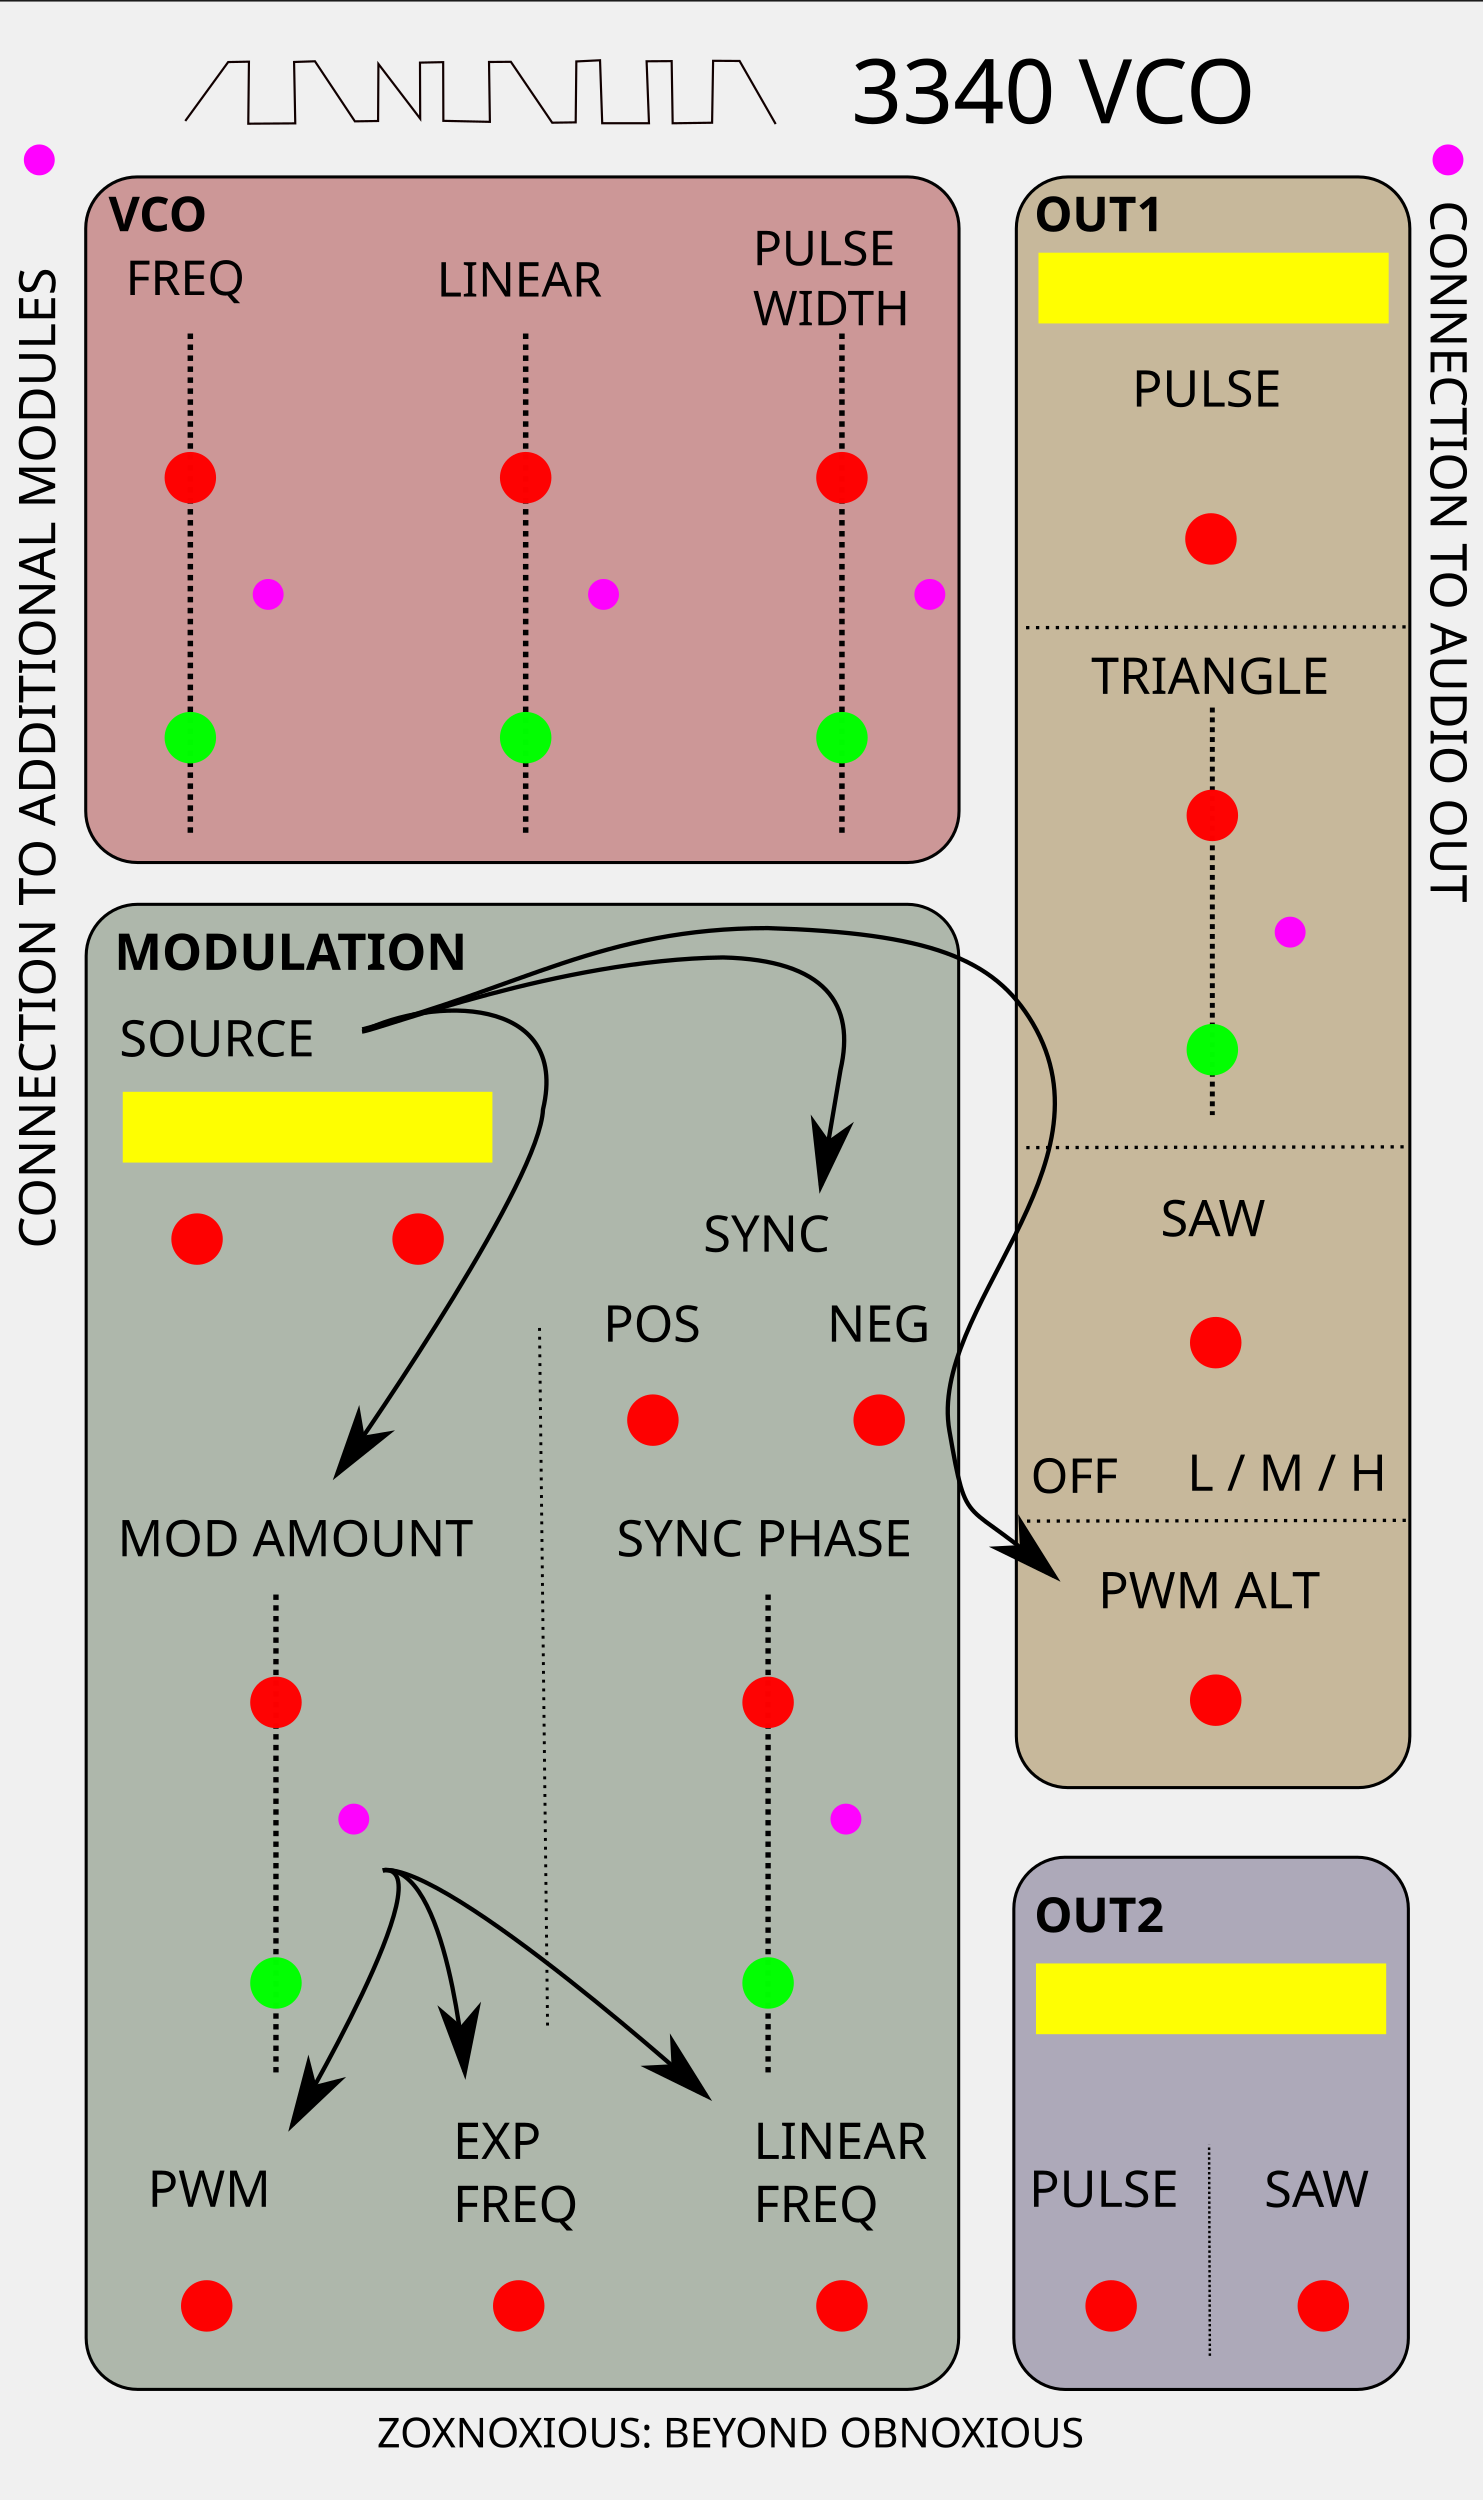
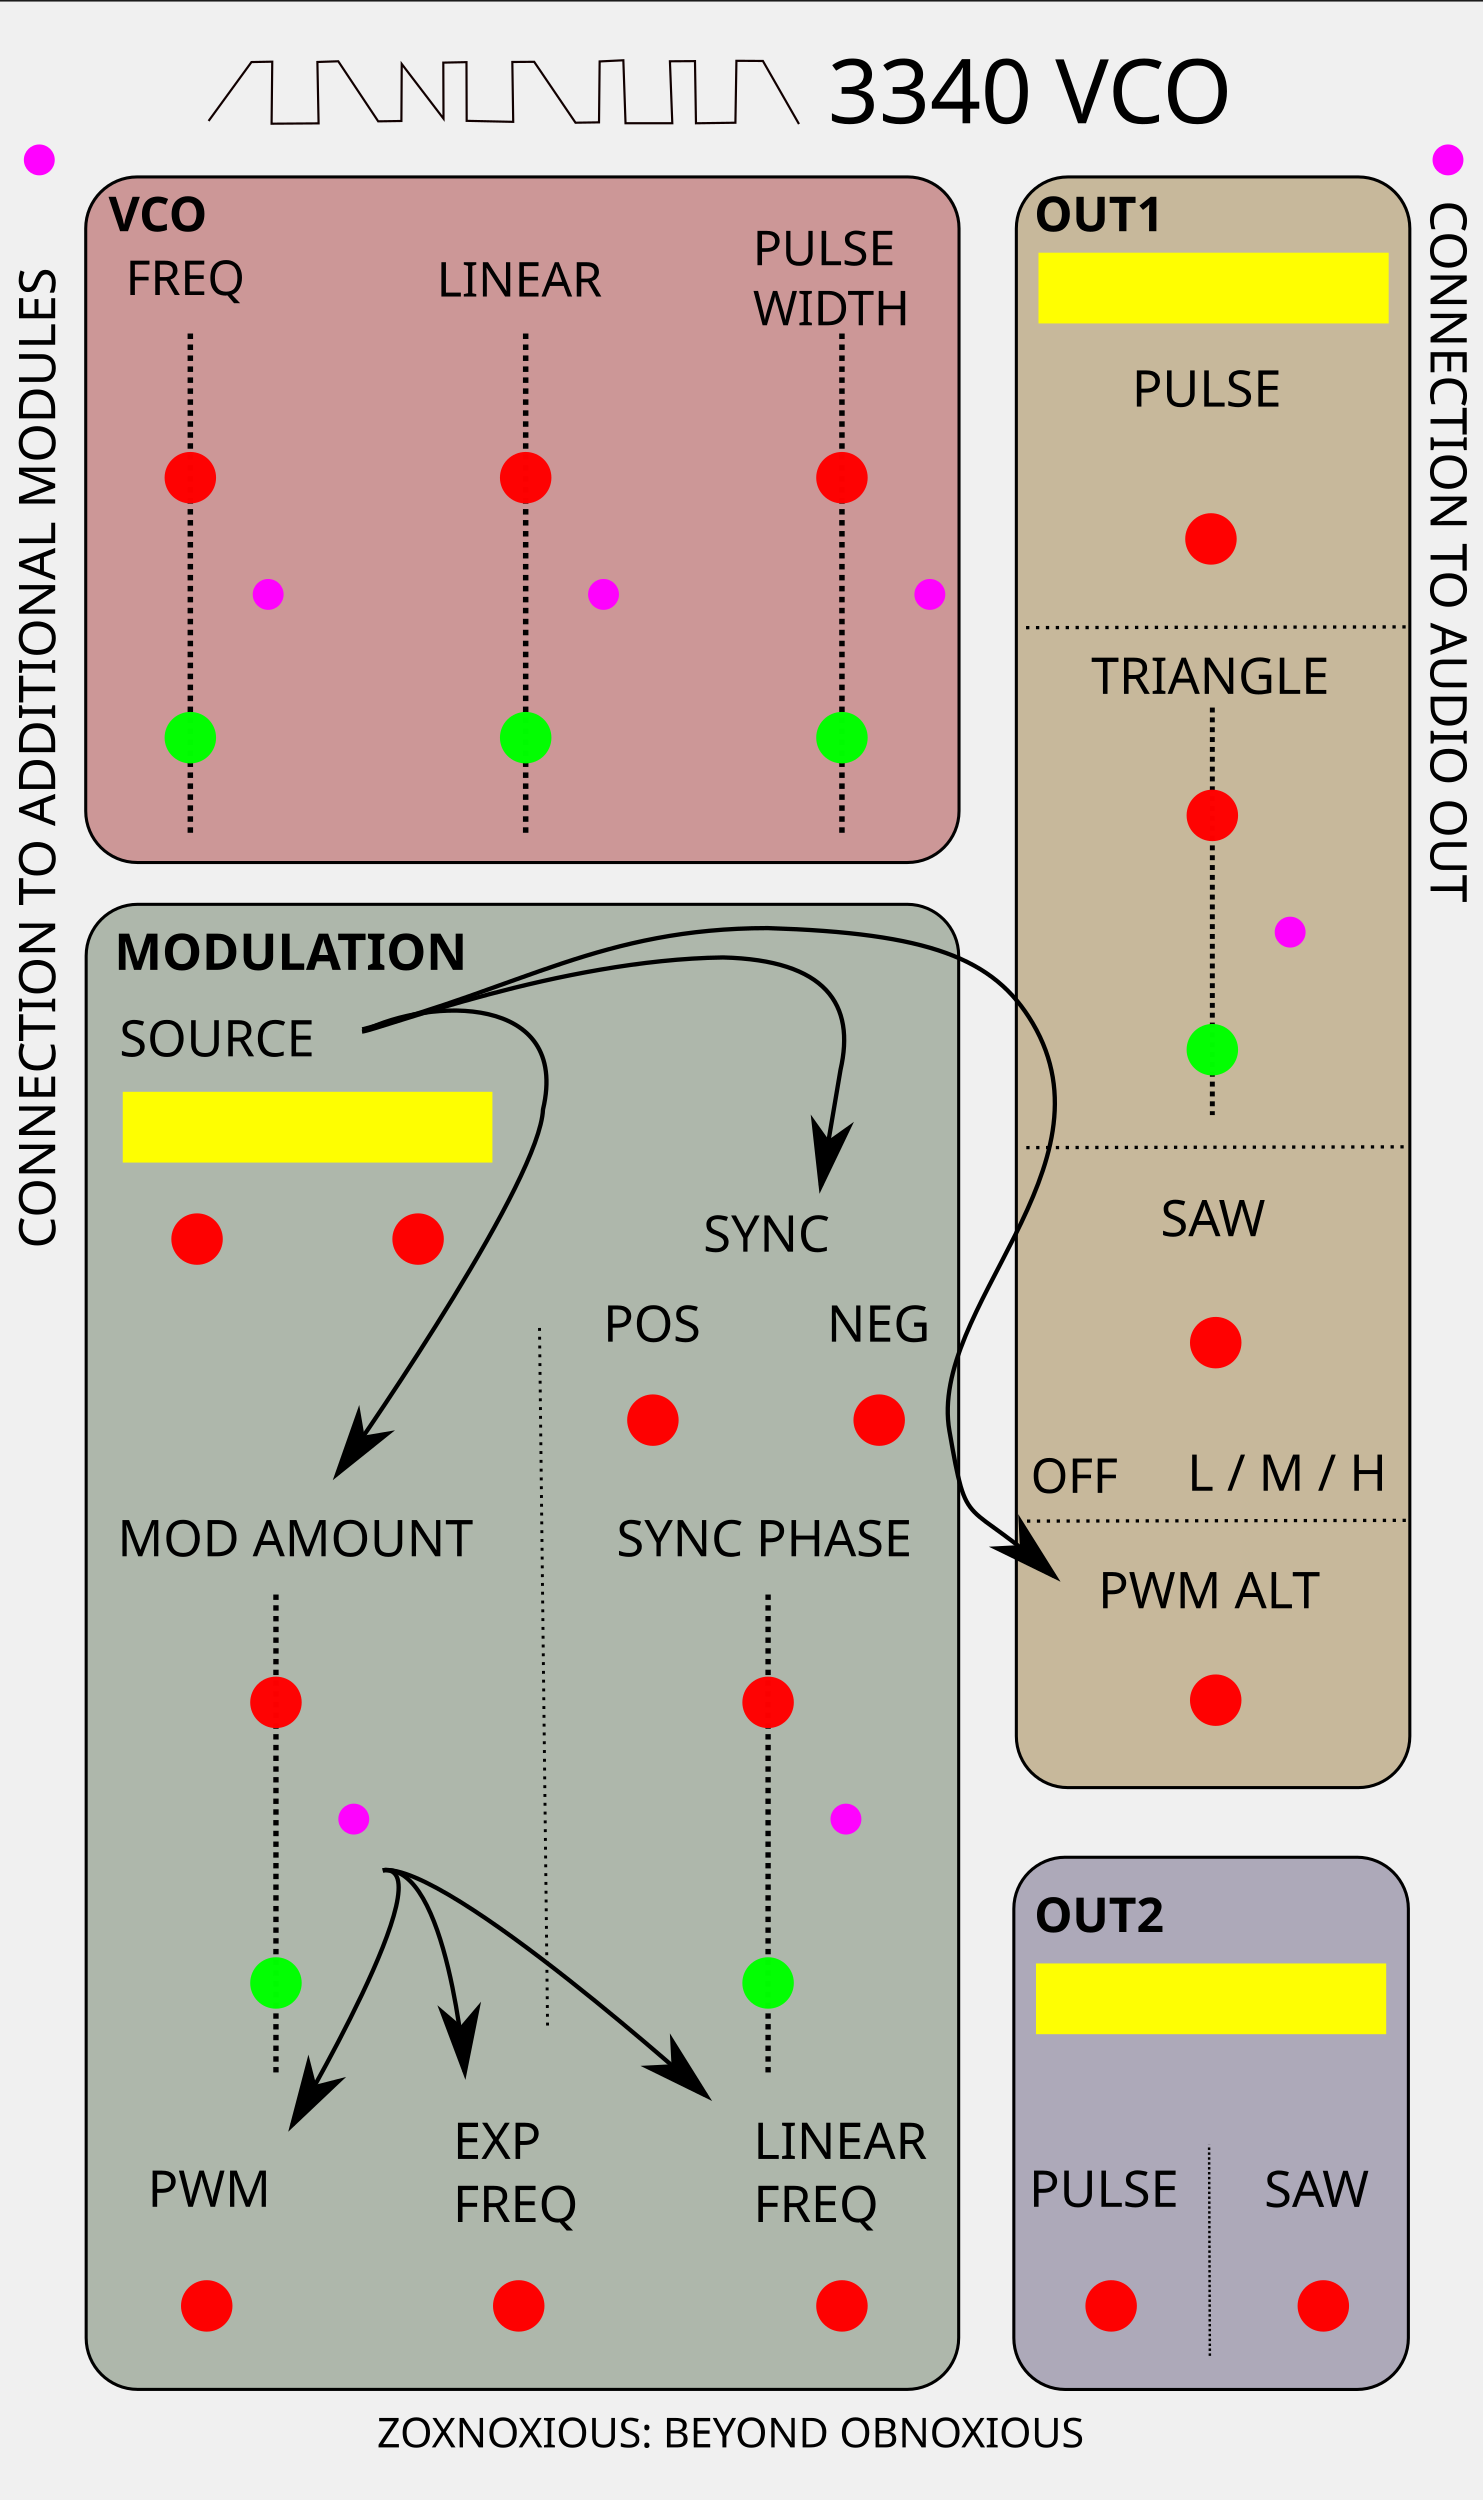
<svg xmlns="http://www.w3.org/2000/svg" width="76.2mm" height="128.5mm" viewBox="0 0 76.2 128.5" version="1.1" id="svg26">
  <defs id="defs23">
    <marker style="overflow:visible" id="Arrow1Lend" refX="0" refY="0" orient="auto" viewBox="0 0 17.774 10.156" markerWidth="8.774" markerHeight="5.014" preserveAspectRatio="xMidYMid">
      <path transform="matrix(-0.8,0,0,-0.8,-10,0)" style="fill:context-stroke;fill-rule:evenodd;stroke:#000000;stroke-width:1pt;stroke-opacity:1" d="M 0,0 5,-5 -12.5,0 5,5 Z" id="path15157" />
    </marker>
    <marker style="overflow:visible" id="Tail" refX="0" refY="0" orient="auto">
      <g transform="scale(-1.2)" id="g15202">
        <path style="fill:none;fill-rule:evenodd;stroke:context-stroke;stroke-width:0.8;stroke-linecap:round" d="M -3.805,-3.959 0.544,0" id="path15190" />
        <path style="fill:none;fill-rule:evenodd;stroke:context-stroke;stroke-width:0.8;stroke-linecap:round" d="M -1.287,-3.959 3.062,0" id="path15192" />
        <path style="fill:none;fill-rule:evenodd;stroke:context-stroke;stroke-width:0.8;stroke-linecap:round" d="M 1.305,-3.959 5.654,0" id="path15194" />
        <path style="fill:none;fill-rule:evenodd;stroke:context-stroke;stroke-width:0.8;stroke-linecap:round" d="M -3.805,4.178 0.544,0.22" id="path15196" />
        <path style="fill:none;fill-rule:evenodd;stroke:context-stroke;stroke-width:0.8;stroke-linecap:round" d="M -1.287,4.178 3.062,0.22" id="path15198" />
        <path style="fill:none;fill-rule:evenodd;stroke:context-stroke;stroke-width:0.8;stroke-linecap:round" d="M 1.305,4.178 5.654,0.22" id="path15200" />
      </g>
    </marker>
    <marker style="overflow:visible" id="Arrow2Lend" refX="0" refY="0" orient="auto">
      <path transform="matrix(-1.1,0,0,-1.1,-1.1,0)" d="M 8.719,4.034 -2.207,0.016 8.719,-4.002 c -1.745,2.372 -1.735,5.617 -6e-7,8.035 z" style="fill:context-stroke;fill-rule:evenodd;stroke:context-stroke;stroke-width:0.625;stroke-linejoin:round" id="path15175" />
    </marker>
    <marker style="overflow:visible" id="marker15424" refX="0" refY="0" orient="auto">
      <path transform="matrix(0.8,0,0,0.8,10,0)" style="fill:context-stroke;fill-rule:evenodd;stroke:context-stroke;stroke-width:1pt" d="M 0,0 5,-5 -12.5,0 5,5 Z" id="path15422" />
    </marker>
    <marker style="overflow:visible" id="Arrow1Lstart" refX="0" refY="0" orient="auto">
      <path transform="matrix(0.8,0,0,0.8,10,0)" style="fill:context-stroke;fill-rule:evenodd;stroke:context-stroke;stroke-width:1pt" d="M 0,0 5,-5 -12.5,0 5,5 Z" id="path15154" />
    </marker>
    <marker style="overflow:visible" id="Arrow1Lend-2" refX="0" refY="0" orient="auto">
      <path transform="matrix(-0.8,0,0,-0.8,-10,0)" style="fill:#000000;fill-opacity:1;fill-rule:evenodd;stroke:#000000;stroke-width:1pt;stroke-opacity:1" d="M 0,0 5,-5 -12.5,0 5,5 Z" id="path15157-3" />
    </marker>
    <marker style="overflow:visible" id="Arrow1Lend-2-7" refX="0" refY="0" orient="auto">
      <path transform="matrix(-0.8,0,0,-0.8,-10,0)" style="fill:context-stroke;fill-rule:evenodd;stroke:#000000;stroke-width:1pt;stroke-opacity:1" d="M 0,0 5,-5 -12.5,0 5,5 Z" id="path15157-3-0" />
    </marker>
    <marker style="overflow:visible" id="Arrow1Lend-2-1" refX="0" refY="0" orient="auto">
      <path transform="matrix(-0.8,0,0,-0.8,-10,0)" style="fill:context-stroke;fill-rule:evenodd;stroke:#000000;stroke-width:1pt;stroke-opacity:1" d="M 0,0 5,-5 -12.5,0 5,5 Z" id="path15157-3-03" />
    </marker>
    <marker style="overflow:visible" id="Arrow1Lend-2-8" refX="0" refY="0" orient="auto">
      <path transform="matrix(-0.8,0,0,-0.8,-10,0)" style="fill:context-stroke;fill-rule:evenodd;stroke:#000000;stroke-width:1pt;stroke-opacity:1" d="M 0,0 5,-5 -12.5,0 5,5 Z" id="path15157-3-5" />
    </marker>
    <marker style="overflow:visible" id="Arrow1Lend-2-3" refX="0" refY="0" orient="auto" viewBox="0 0 17.774 10.156" markerWidth="17.774" markerHeight="10.156" preserveAspectRatio="xMidYMid">
      <path transform="matrix(-0.8,0,0,-0.8,-10,0)" style="fill:context-stroke;fill-rule:evenodd;stroke:#000000;stroke-width:1pt;stroke-opacity:1" d="M 0,0 5,-5 -12.5,0 5,5 Z" id="path15157-3-1" />
    </marker>
    <marker style="overflow:visible" id="Arrow1Lend-2-5" refX="0" refY="0" orient="auto">
      <path transform="matrix(-0.8,0,0,-0.8,-10,0)" style="fill:context-stroke;fill-rule:evenodd;stroke:#000000;stroke-width:1pt;stroke-opacity:1" d="M 0,0 5,-5 -12.5,0 5,5 Z" id="path15157-3-9" />
    </marker>
    <marker style="overflow:visible" id="Arrow1Lend-2-2" refX="0" refY="0" orient="auto">
      <path transform="matrix(-0.8,0,0,-0.8,-10,0)" style="fill:context-stroke;fill-rule:evenodd;stroke:#000000;stroke-width:1pt;stroke-opacity:1" d="M 0,0 5,-5 -12.5,0 5,5 Z" id="path15157-3-17" />
    </marker>
  </defs>
  <g id="layer3" style="display:inline">
    <rect style="display:inline;opacity:0.89;fill:#eeeeee;fill-opacity:1;stroke:#000000;stroke-width:0.222;paint-order:markers fill stroke" id="rect297" width="77.226" height="129.322" x="-0.273" y="-0.031" />
    <path style="display:inline;fill:#aeb7ab;fill-opacity:1;stroke:#000000;stroke-width:0.158;stroke-opacity:1" id="rect1316-4" width="44.847" height="76.333" x="4.429" y="46.482" d="M 7.075,46.482 H 46.63 a 2.646,2.646 45 0 1 2.646,2.646 v 71.041 a 2.646,2.646 135 0 1 -2.646,2.646 H 7.075 A 2.646,2.646 45 0 1 4.429,120.169 V 49.128 A 2.646,2.646 135 0 1 7.075,46.482 Z" />
    <path style="display:inline;fill:#c7b89b;fill-opacity:1;stroke:#000000;stroke-width:0.158;stroke-dasharray:none;stroke-opacity:1" id="rect1316-8" width="20.225" height="82.788" x="52.24" y="9.095" d="M 54.886,9.095 H 69.819 a 2.646,2.646 45 0 1 2.646,2.646 V 89.238 A 2.646,2.646 135 0 1 69.819,91.883 H 54.886 A 2.646,2.646 45 0 1 52.24,89.238 V 11.741 a 2.646,2.646 135 0 1 2.646,-2.646 z" />
    <path style="display:inline;fill:#ada9b9;fill-opacity:1;stroke:#000000;stroke-width:0.158;stroke-dasharray:none;stroke-opacity:1" id="rect1316-8-9" width="20.278" height="27.356" x="52.111" y="95.462" d="m 54.757,95.462 h 14.987 a 2.646,2.646 45 0 1 2.646,2.646 v 22.065 a 2.646,2.646 135 0 1 -2.646,2.646 H 54.757 a 2.646,2.646 45 0 1 -2.646,-2.646 V 98.108 a 2.646,2.646 135 0 1 2.646,-2.646 z" />
    <path style="display:inline;opacity:0.99;fill:#cc9696;fill-opacity:1;stroke:#000000;stroke-width:0.158;stroke-dasharray:none;stroke-opacity:1" id="rect1316" width="44.887" height="35.239" x="4.406" y="9.094" d="M 7.052,9.094 H 46.648 a 2.646,2.646 45 0 1 2.646,2.646 v 29.947 a 2.646,2.646 135 0 1 -2.646,2.646 H 7.052 A 2.646,2.646 45 0 1 4.406,41.687 V 11.74 A 2.646,2.646 135 0 1 7.052,9.094 Z" />
  </g>
  <g id="layer1" style="display:inline;opacity:1">
    <text xml:space="preserve" style="font-style:normal;font-variant:normal;font-weight:normal;font-stretch:normal;font-size:2.117px;line-height:1.25;font-family:'.Keyboard';-inkscape-font-specification:'.Keyboard, Normal';font-variant-ligatures:normal;font-variant-caps:normal;font-variant-numeric:normal;font-variant-east-asian:normal;display:inline;fill:#000000;fill-opacity:1;stroke:none;stroke-width:0.131" x="19.377" y="125.794" id="text23912-2">
      <tspan id="tspan1805" x="19.377" y="125.794">ZOXNOXIOUS: BEYOND OBNOXIOUS</tspan>
    </text>
-     <g id="g33698" transform="translate(-4.472463)">
-       <path style="fill:none;fill-opacity:1;stroke:#110000;stroke-width:0.112px;stroke-linecap:butt;stroke-linejoin:miter;stroke-opacity:1" d="m 13.996,6.217 2.204,-3.027 1.068,-0.02 -0.034,3.188 2.415,-0.017 -0.061,-3.155 1.073,-0.036 2.053,3.087 1.192,-0.018 0.017,-2.931 2.147,2.81 -0.01,-2.879 1.191,-0.025 0.01,3.017 2.392,0.052 -0.045,-3.077 1.123,-0.009 2.124,3.13 1.208,-0.018 0.033,-3.131 1.218,-0.06 0.112,3.236 2.404,-8.076e-4 -0.122,-3.183 1.288,-0.009 0.051,3.195 2.027,-0.028 0.052,-3.183 1.361,0.009 1.855,3.242" id="path22502" />
-       <text xml:space="preserve" style="font-style:normal;font-variant:normal;font-weight:normal;font-stretch:normal;font-size:4.586px;line-height:1.25;font-family:sans-serif;-inkscape-font-specification:'sans-serif, Normal';font-variant-ligatures:normal;font-variant-caps:normal;font-variant-numeric:normal;font-variant-east-asian:normal;display:inline;fill:#000000;fill-opacity:1;stroke:none;stroke-width:0.111" x="48.228" y="6.335" id="text23912-0">
-         <tspan id="tspan33693" x="48.228" y="6.335">3340 VCO</tspan>
+     <g id="g39416" transform="translate(1.197944)">
+       <path style="fill:none;fill-opacity:1;stroke:#110000;stroke-width:0.112px;stroke-linecap:butt;stroke-linejoin:miter;stroke-opacity:1" d="m 9.524,6.217 2.204,-3.027 1.068,-0.02 -0.034,3.188 2.415,-0.017 -0.061,-3.155 1.073,-0.036 2.053,3.087 1.192,-0.018 0.017,-2.931 2.147,2.81 -0.01,-2.879 1.191,-0.025 0.01,3.017 2.392,0.052 -0.045,-3.077 1.123,-0.009 2.124,3.13 1.208,-0.018 0.033,-3.131 1.218,-0.06 0.112,3.236 2.404,-8.076e-4 -0.122,-3.183 1.288,-0.009 0.051,3.195 2.027,-0.028 0.052,-3.183 1.361,0.009 1.855,3.242" id="path22502" />
+       <text xml:space="preserve" style="font-style:normal;font-variant:normal;font-weight:normal;font-stretch:normal;font-size:4.586px;line-height:1.25;font-family:sans-serif;-inkscape-font-specification:'sans-serif, Normal';font-variant-ligatures:normal;font-variant-caps:normal;font-variant-numeric:normal;font-variant-east-asian:normal;display:inline;fill:#000000;fill-opacity:1;stroke:none;stroke-width:0.111" x="41.359" y="6.335" id="text23912-0">
+         <tspan id="tspan33693" x="41.359" y="6.335">3340 VCO</tspan>
      </text>
    </g>
    <text xml:space="preserve" style="font-style:normal;font-variant:normal;font-weight:normal;font-stretch:normal;font-size:2.593px;line-height:1.25;font-family:sans-serif;-inkscape-font-specification:'sans-serif, Normal';font-variant-ligatures:normal;font-variant-caps:normal;font-variant-numeric:normal;font-variant-east-asian:normal;display:inline;fill:#000000;fill-opacity:1;stroke:none;stroke-width:0.093" x="58.183" y="20.899" id="text3638-6">
      <tspan id="tspan3730" x="58.183" y="20.899">PULSE</tspan>
    </text>
    <text xml:space="preserve" style="font-style:normal;font-variant:normal;font-weight:bold;font-stretch:normal;font-size:2.593px;line-height:1.25;font-family:sans-serif;-inkscape-font-specification:'sans-serif, Bold';font-variant-ligatures:normal;font-variant-caps:normal;font-variant-numeric:normal;font-variant-east-asian:normal;text-align:start;writing-mode:lr-tb;text-anchor:start;display:inline;fill:#000000;fill-opacity:1;stroke:none;stroke-width:0.093" x="5.874" y="49.852" id="text92-2-5">
      <tspan id="tspan32625" x="5.874" y="49.852">MODULATION</tspan>
    </text>
    <text xml:space="preserve" style="font-style:normal;font-variant:normal;font-weight:normal;font-stretch:normal;font-size:2.593px;line-height:1.25;font-family:sans-serif;-inkscape-font-specification:'sans-serif, Normal';font-variant-ligatures:normal;font-variant-caps:normal;font-variant-numeric:normal;font-variant-east-asian:normal;display:inline;fill:#000000;fill-opacity:1;stroke:none;stroke-width:0.093" x="31.69" y="79.992" id="text92-2-5-97-5">
      <tspan id="tspan3052" x="31.69" y="79.992">SYNC PHASE</tspan>
    </text>
    <text xml:space="preserve" style="font-style:normal;font-variant:normal;font-weight:normal;font-stretch:normal;font-size:2.593px;line-height:1.25;font-family:sans-serif;-inkscape-font-specification:'sans-serif, Normal';font-variant-ligatures:normal;font-variant-caps:normal;font-variant-numeric:normal;font-variant-east-asian:normal;display:inline;fill:#000000;fill-opacity:1;stroke:none;stroke-width:0.093" x="56.081" y="35.666" id="text92-2-39-1">
      <tspan id="tspan3792" x="56.081" y="35.666">TRIANGLE</tspan>
    </text>
    <text xml:space="preserve" style="font-style:normal;font-variant:normal;font-weight:normal;font-stretch:normal;font-size:2.593px;line-height:1.25;font-family:sans-serif;-inkscape-font-specification:'sans-serif, Normal';font-variant-ligatures:normal;font-variant-caps:normal;font-variant-numeric:normal;font-variant-east-asian:normal;display:inline;fill:#000000;fill-opacity:1;stroke:none;stroke-width:0.093" x="59.655" y="63.539" id="text3638-6-0">
      <tspan id="tspan3849" x="59.655" y="63.539">SAW</tspan>
    </text>
    <text xml:space="preserve" style="font-style:normal;font-variant:normal;font-weight:normal;font-stretch:normal;font-size:2.469px;line-height:1.25;font-family:'.Keyboard';-inkscape-font-specification:'.Keyboard, Normal';font-variant-ligatures:normal;font-variant-caps:normal;font-variant-numeric:normal;display:inline;fill:#000000;fill-opacity:1;stroke:none;stroke-width:0.093" x="52.977" y="76.738" id="text3638-6-0-7">
      <tspan id="tspan3998" x="52.977" y="76.738">OFF</tspan>
    </text>
    <text xml:space="preserve" style="font-style:normal;font-variant:normal;font-weight:normal;font-stretch:normal;font-size:2.593px;line-height:1.25;font-family:sans-serif;-inkscape-font-specification:'sans-serif, Normal';font-variant-ligatures:normal;font-variant-caps:normal;font-variant-numeric:normal;font-variant-east-asian:normal;display:inline;fill:#000000;fill-opacity:1;stroke:none;stroke-width:0.093" x="56.45" y="82.667" id="text3638-6-5">
      <tspan id="tspan32736" x="56.45" y="82.667">PWM ALT</tspan>
    </text>
    <text xml:space="preserve" style="font-style:normal;font-variant:normal;font-weight:normal;font-stretch:normal;font-size:2.593px;line-height:1.25;font-family:sans-serif;-inkscape-font-specification:'sans-serif, Normal';font-variant-ligatures:normal;font-variant-caps:normal;font-variant-numeric:normal;font-variant-east-asian:normal;text-align:start;writing-mode:lr-tb;text-anchor:start;display:inline;fill:#000000;fill-opacity:1;stroke:none;stroke-width:0.093" x="61.027" y="76.624" id="text4002-9">
      <tspan id="tspan11304" x="61.027" y="76.624">L / M / H</tspan>
    </text>
    <path style="display:inline;opacity:1;fill:none;stroke:#000000;stroke-width:0.17;stroke-linecap:butt;stroke-linejoin:miter;stroke-miterlimit:4;stroke-dasharray:0.17, 0.339;stroke-dashoffset:0;stroke-opacity:1" d="m 72.251,32.222 -19.834,0.04" id="path2871-1" />
    <path style="display:inline;opacity:1;fill:none;stroke:#000000;stroke-width:0.169;stroke-linecap:butt;stroke-linejoin:miter;stroke-miterlimit:4;stroke-dasharray:0.169, 0.337;stroke-dashoffset:0;stroke-opacity:1" d="m 72.149,58.948 -19.618,0.04" id="path2871-1-7" />
    <path style="display:inline;opacity:1;fill:none;stroke:#000000;stroke-width:0.169;stroke-linecap:butt;stroke-linejoin:miter;stroke-miterlimit:4;stroke-dasharray:0.169, 0.339;stroke-dashoffset:0;stroke-opacity:1" d="m 72.261,78.146 -19.787,0.04" id="path2871-1-7-5" />
    <path style="display:inline;opacity:1;fill:none;stroke:#000000;stroke-width:0.126;stroke-linecap:butt;stroke-linejoin:miter;stroke-miterlimit:4;stroke-dasharray:0.126, 0.126;stroke-dashoffset:0;stroke-opacity:1" d="m 62.187,121.09 -0.04,-10.844" id="path2871-1-7-5-9" />
    <text xml:space="preserve" style="font-style:normal;font-variant:normal;font-weight:normal;font-stretch:normal;font-size:2.593px;line-height:1.25;font-family:sans-serif;-inkscape-font-specification:'sans-serif, Normal';font-variant-ligatures:normal;font-variant-caps:normal;font-variant-numeric:normal;font-variant-east-asian:normal;text-align:start;writing-mode:lr-tb;text-anchor:start;display:inline;opacity:1;fill:#000000;fill-opacity:1;stroke:none;stroke-width:0.093" x="6.042" y="79.992" id="text92-2-39-6-1">
      <tspan id="tspan2260" x="6.042" y="79.992">MOD AMOUNT</tspan>
    </text>
    <path style="display:inline;opacity:1;fill:none;stroke:#000000;stroke-width:0.151;stroke-linecap:butt;stroke-linejoin:miter;stroke-miterlimit:4;stroke-dasharray:0.151, 0.301;stroke-dashoffset:0;stroke-opacity:1" d="m 27.731,68.257 0.414,35.906" id="path3554-4" />
    <path id="path11165-3-7" style="display:inline;opacity:1;fill:none;fill-opacity:1;fill-rule:evenodd;stroke:#000000;stroke-width:0.222;stroke-miterlimit:4;stroke-dasharray:none;marker-end:url(#Arrow1Lend-2-3)" d="M 19.676,96.129 C 23.013,95.72 36.284,107.704 36.284,107.704" />
    <path id="path11165-3-6" style="display:inline;opacity:1;fill:none;fill-opacity:1;fill-rule:evenodd;stroke:#000000;stroke-width:0.222;stroke-miterlimit:4;stroke-dasharray:none;marker-end:url(#Arrow1Lend-2-5)" d="m 19.676,96.129 c 3.337,-0.409 4.212,10.35 4.212,10.35" />
    <path id="path11165-3-8" style="display:inline;opacity:1;fill:none;fill-opacity:1;fill-rule:evenodd;stroke:#000000;stroke-width:0.222;stroke-miterlimit:4;stroke-dasharray:none;marker-end:url(#Arrow1Lend-2-2)" d="M 19.676,96.129 C 23.013,95.72 15.033,109.203 15.033,109.203" />
    <text xml:space="preserve" style="font-style:normal;font-variant:normal;font-weight:normal;font-stretch:normal;font-size:2.593px;line-height:1.25;font-family:sans-serif;-inkscape-font-specification:'sans-serif, Normal';font-variant-ligatures:normal;font-variant-caps:normal;font-variant-numeric:normal;font-variant-east-asian:normal;display:inline;fill:#000000;fill-opacity:1;stroke:none;stroke-width:0.093" x="-64.172" y="2.833" id="text92-2-1" transform="rotate(-90)">
      <tspan id="tspan1285" x="-64.172" y="2.833">CONNECTION TO ADDITIONAL MODULES</tspan>
    </text>
    <text xml:space="preserve" style="font-style:normal;font-variant:normal;font-weight:normal;font-stretch:normal;font-size:2.593px;line-height:1.25;font-family:sans-serif;-inkscape-font-specification:'sans-serif, Normal';font-variant-ligatures:normal;font-variant-caps:normal;font-variant-numeric:normal;font-variant-east-asian:normal;display:inline;fill:#000000;fill-opacity:1;stroke:none;stroke-width:0.093" x="10.298" y="-73.535" id="text92-2-1-3" transform="rotate(90)">
      <tspan id="tspan1314" x="10.298" y="-73.535">CONNECTION TO AUDIO OUT</tspan>
    </text>
    <text xml:space="preserve" style="font-style:normal;font-variant:normal;font-weight:normal;font-stretch:normal;font-size:2.593px;line-height:1.25;font-family:sans-serif;-inkscape-font-specification:'sans-serif, Normal';font-variant-ligatures:normal;font-variant-caps:normal;font-variant-numeric:normal;font-variant-east-asian:normal;text-align:start;writing-mode:lr-tb;text-anchor:start;display:inline;opacity:1;fill:#000000;fill-opacity:1;stroke:none;stroke-width:0.093" x="31.006" y="68.958" id="text92-2-5-97-8">
      <tspan id="tspan2274" x="31.006" y="68.958">POS</tspan>
    </text>
    <text id="text2262" y="64.334" x="36.152" style="font-style:normal;font-variant:normal;font-weight:normal;font-stretch:normal;font-size:2.593px;line-height:1.25;font-family:sans-serif;-inkscape-font-specification:'sans-serif, Normal';font-variant-ligatures:normal;font-variant-caps:normal;font-variant-numeric:normal;font-variant-east-asian:normal;text-align:start;writing-mode:lr-tb;text-anchor:start;display:inline;opacity:1;fill:#000000;fill-opacity:1;stroke:none;stroke-width:0.093" xml:space="preserve">
      <tspan id="tspan2276" x="36.152" y="64.334">SYNC</tspan>
    </text>
    <text id="text2270" y="68.958" x="42.509" style="font-style:normal;font-variant:normal;font-weight:normal;font-stretch:normal;font-size:2.593px;line-height:1.25;font-family:sans-serif;-inkscape-font-specification:'sans-serif, Normal';font-variant-ligatures:normal;font-variant-caps:normal;font-variant-numeric:normal;font-variant-east-asian:normal;text-align:start;writing-mode:lr-tb;text-anchor:start;display:inline;opacity:1;fill:#000000;fill-opacity:1;stroke:none;stroke-width:0.093" xml:space="preserve">
      <tspan id="tspan2272" x="42.509" y="68.958">NEG</tspan>
    </text>
    <text xml:space="preserve" style="font-style:normal;font-variant:normal;font-weight:normal;font-stretch:normal;font-size:2.593px;line-height:1.25;font-family:sans-serif;-inkscape-font-specification:'sans-serif, Normal';font-variant-ligatures:normal;font-variant-caps:normal;font-variant-numeric:normal;font-variant-east-asian:normal;display:inline;opacity:1;fill:#000000;fill-opacity:1;stroke:none;stroke-width:0.093" x="7.595" y="113.432" id="text92-2-5-97-9-2">
      <tspan id="tspan3271" x="7.595" y="113.432">PWM</tspan>
    </text>
    <text xml:space="preserve" style="font-style:normal;font-variant:normal;font-weight:normal;font-stretch:normal;font-size:2.593px;line-height:1.25;font-family:sans-serif;-inkscape-font-specification:'sans-serif, Normal';font-variant-ligatures:normal;font-variant-caps:normal;font-variant-numeric:normal;font-variant-east-asian:normal;text-align:start;writing-mode:lr-tb;text-anchor:start;display:inline;opacity:1;fill:#000000;fill-opacity:1;stroke:none;stroke-width:0.093" x="23.291" y="110.967" id="text92-2-5-97">
      <tspan id="tspan271" x="23.291" y="110.967">EXP</tspan>
      <tspan id="tspan273" x="23.291" y="114.208">FREQ</tspan>
    </text>
    <text xml:space="preserve" style="font-style:normal;font-variant:normal;font-weight:normal;font-stretch:normal;font-size:2.593px;line-height:1.25;font-family:sans-serif;-inkscape-font-specification:'sans-serif, Normal';font-variant-ligatures:normal;font-variant-caps:normal;font-variant-numeric:normal;font-variant-east-asian:normal;text-align:start;writing-mode:lr-tb;text-anchor:start;display:inline;opacity:1;fill:#000000;fill-opacity:1;stroke:none;stroke-width:0.093" x="38.732" y="110.967" id="text92-2-5-97-9">
      <tspan id="tspan249" x="38.732" y="110.967">LINEAR</tspan>
      <tspan id="tspan251" x="38.732" y="114.208">FREQ</tspan>
    </text>
    <text xml:space="preserve" style="font-style:normal;font-variant:normal;font-weight:normal;font-stretch:normal;font-size:2.593px;line-height:1.25;font-family:sans-serif;-inkscape-font-specification:'sans-serif, Normal';font-variant-ligatures:normal;font-variant-caps:normal;font-variant-numeric:normal;font-variant-east-asian:normal;text-align:start;writing-mode:lr-tb;text-anchor:start;display:inline;opacity:1;fill:#000000;fill-opacity:1;stroke:none;stroke-width:0.093" x="6.14" y="54.296" id="text32712">
      <tspan id="tspan32714" x="6.14" y="54.296">SOURCE</tspan>
    </text>
    <path id="path38916" style="display:inline;opacity:1;fill:none;fill-opacity:1;fill-rule:evenodd;stroke:#000000;stroke-width:0.222;stroke-miterlimit:4;stroke-dasharray:none;marker-end:url(#Arrow1Lend-2-3)" d="m 18.608,53.024 c 0.945,-0.116 10.159,-3.695 18.554,-3.811 5.306,0.134 6.81,2.413 6.04,5.779 l -1.008,5.946" />
    <path id="path38924" style="display:inline;opacity:1;fill:none;fill-opacity:1;fill-rule:evenodd;stroke:#000000;stroke-width:0.222;stroke-miterlimit:4;stroke-dasharray:none;marker-end:url(#Arrow1Lend-2-3)" d="m 18.621,52.91 c 8.183,-2.129 12.304,-5.193 20.838,-5.206 8.281,0.256 11.637,1.531 13.623,4.894 4.382,7.422 -5.379,14.666 -4.281,20.956 0.942,5.399 0.694,3.231 5.392,7.46" />
    <path id="path38936" style="display:inline;opacity:1;fill:none;fill-opacity:1;fill-rule:evenodd;stroke:#000000;stroke-width:0.222;stroke-miterlimit:4;stroke-dasharray:none;marker-end:url(#Arrow1Lend-2-3)" d="m 18.704,52.988 c 3.38,-1.708 10.612,-1.922 9.206,4.042 -0.163,3.582 -8.614,15.959 -10.558,18.702" />
    <path style="display:inline;opacity:0.99;fill:none;stroke:#000000;stroke-width:0.276px;stroke-linecap:butt;stroke-linejoin:miter;stroke-dasharray:0.276, 0.276;stroke-dashoffset:0;stroke-opacity:1" d="M 14.184,81.959 V 106.714" id="path32674" />
    <text xml:space="preserve" style="font-style:normal;font-variant:normal;font-weight:normal;font-stretch:normal;font-size:2.593px;line-height:1.25;font-family:sans-serif;-inkscape-font-specification:'sans-serif, Normal';font-variant-ligatures:normal;font-variant-caps:normal;font-variant-numeric:normal;font-variant-east-asian:normal;display:inline;opacity:0.99;fill:#000000;fill-opacity:1;stroke:none;stroke-width:0.093" x="52.9" y="113.432" id="text3638-6-08">
      <tspan id="tspan3730-5" x="52.9" y="113.432">PULSE</tspan>
    </text>
    <text xml:space="preserve" style="font-style:normal;font-variant:normal;font-weight:normal;font-stretch:normal;font-size:2.593px;line-height:1.25;font-family:sans-serif;-inkscape-font-specification:'sans-serif, Normal';font-variant-ligatures:normal;font-variant-caps:normal;font-variant-numeric:normal;font-variant-east-asian:normal;display:inline;opacity:0.99;fill:#000000;fill-opacity:1;stroke:none;stroke-width:0.093" x="64.983" y="113.435" id="text3638-6-08-7">
      <tspan id="tspan4317" x="64.983" y="113.435">SAW</tspan>
    </text>
    <path style="display:inline;opacity:0.99;fill:none;stroke:#000000;stroke-width:0.276px;stroke-linecap:butt;stroke-linejoin:miter;stroke-dasharray:0.276, 0.276;stroke-dashoffset:0;stroke-opacity:1" d="M 39.48,81.959 V 106.714" id="path32682" />
    <text xml:space="preserve" style="font-style:normal;font-variant:normal;font-weight:bold;font-stretch:normal;font-size:2.469px;line-height:1.25;font-family:sans-serif;-inkscape-font-specification:'sans-serif, Bold';font-variant-ligatures:normal;font-variant-caps:normal;font-variant-numeric:normal;font-variant-east-asian:normal;display:inline;opacity:0.99;fill:#000000;fill-opacity:1;stroke:none;stroke-width:0.093" x="53.159" y="99.306" id="text43624">
      <tspan id="tspan43626" x="53.159" y="99.306">OUT2</tspan>
    </text>
    <text xml:space="preserve" style="font-style:normal;font-variant:normal;font-weight:normal;font-stretch:normal;font-size:2.469px;line-height:1.25;font-family:sans-serif;-inkscape-font-specification:'sans-serif, Normal';font-variant-ligatures:normal;font-variant-caps:normal;font-variant-numeric:normal;font-variant-east-asian:normal;display:inline;opacity:0.99;fill:#000000;fill-opacity:1;stroke:none;stroke-width:0.093" x="6.466" y="15.163" id="text92-2">
      <tspan id="tspan1840" x="6.466" y="15.163">FREQ</tspan>
    </text>
    <text xml:space="preserve" style="font-style:normal;font-variant:normal;font-weight:normal;font-stretch:normal;font-size:2.469px;line-height:1.25;font-family:sans-serif;-inkscape-font-specification:'sans-serif, Normal';font-variant-ligatures:normal;font-variant-caps:normal;font-variant-numeric:normal;font-variant-east-asian:normal;display:inline;opacity:0.99;fill:#000000;fill-opacity:1;stroke:none;stroke-width:0.093" x="22.452" y="15.243" id="text92-2-3">
      <tspan id="tspan1226" x="22.452" y="15.243">LINEAR</tspan>
    </text>
    <text xml:space="preserve" style="font-style:normal;font-variant:normal;font-weight:normal;font-stretch:normal;font-size:2.469px;line-height:1.25;font-family:sans-serif;-inkscape-font-specification:'sans-serif, Normal';font-variant-ligatures:normal;font-variant-caps:normal;font-variant-numeric:normal;font-variant-east-asian:normal;display:inline;opacity:0.99;fill:#000000;fill-opacity:1;stroke:none;stroke-width:0.093" x="38.701" y="13.631" id="text92-2-39">
      <tspan id="tspan1228" x="38.701" y="13.631">PULSE</tspan>
      <tspan id="tspan1230" x="38.701" y="16.718">WIDTH</tspan>
    </text>
    <text xml:space="preserve" style="font-style:normal;font-variant:normal;font-weight:bold;font-stretch:normal;font-size:2.469px;line-height:1.25;font-family:sans-serif;-inkscape-font-specification:'sans-serif, Bold';font-variant-ligatures:normal;font-variant-caps:normal;font-variant-numeric:normal;font-variant-east-asian:normal;display:inline;opacity:0.99;fill:#000000;fill-opacity:1;stroke:none;stroke-width:0.093" x="5.58" y="11.884" id="text32419">
      <tspan id="tspan32569" x="5.58" y="11.884">VCO</tspan>
    </text>
    <path style="display:inline;opacity:0.99;fill:none;stroke:#000000;stroke-width:0.282px;stroke-linecap:butt;stroke-linejoin:miter;stroke-dasharray:0.282, 0.282;stroke-dashoffset:0;stroke-opacity:1" d="M 27.02,17.143 V 43.087" id="path32393" />
    <path style="display:inline;opacity:0.99;fill:none;stroke:#000000;stroke-width:0.282px;stroke-linecap:butt;stroke-linejoin:miter;stroke-dasharray:0.282, 0.282;stroke-dashoffset:0;stroke-opacity:1" d="M 43.276,17.143 V 43.087" id="path32405" />
    <text xml:space="preserve" style="font-style:normal;font-variant:normal;font-weight:bold;font-stretch:normal;font-size:2.469px;line-height:1.25;font-family:sans-serif;-inkscape-font-specification:'sans-serif, Bold';font-variant-ligatures:normal;font-variant-caps:normal;font-variant-numeric:normal;font-variant-east-asian:normal;display:inline;opacity:0.99;fill:#000000;fill-opacity:1;stroke:none;stroke-width:0.093" x="53.159" y="11.884" id="text43592">
      <tspan id="tspan43594" x="53.159" y="11.884">OUT1</tspan>
    </text>
    <path style="display:inline;opacity:0.99;fill:none;stroke:#000000;stroke-width:0.282px;stroke-linecap:butt;stroke-linejoin:miter;stroke-dasharray:0.282, 0.282;stroke-dashoffset:0;stroke-opacity:1" d="M 9.783,17.143 V 43.087" id="path29740" />
    <path style="display:inline;opacity:0.99;fill:none;stroke:#000000;stroke-width:0.253px;stroke-linecap:butt;stroke-linejoin:miter;stroke-dasharray:0.253, 0.253;stroke-dashoffset:0;stroke-opacity:1" d="M 62.314,36.369 V 57.315" id="path32716" />
  </g>
  <g id="layer2" style="display:inline;opacity:0.99">
    <circle id="circle32676" data-name="In03#PJ301MPort" cx="14.184" cy="101.925" r="1.323" style="display:inline;opacity:0.99;fill:#00ff00;stroke-width:0.265" />
    <circle id="circle32678" data-name="Tempo#RoundLargeBlackKnob" cx="14.184" cy="87.502" r="1.323" style="display:inline;opacity:0.99;fill:#ff0000;stroke-width:0.265" />
    <circle id="circle32680" data-name="RGreen1#RedLight" cx="18.184" cy="93.502" r="0.794" style="display:inline;opacity:0.99;fill:#ff00ff;stroke-width:0.265" />
    <circle id="b903da6b-121c-4663-8772-b399a6eccb9e-97" data-name="Tempo#RoundLargeBlackKnob" cx="62.488" cy="69.012" r="1.323" style="display:inline;opacity:1;fill:#ff0000;stroke-width:0.265" />
    <circle id="b903da6b-121c-4663-8772-b399a6eccb9e-97-9" data-name="Tempo#RoundLargeBlackKnob" cx="62.488" cy="87.389" r="1.323" style="display:inline;opacity:1;fill:#ff0000;stroke-width:0.265" />
    <circle id="b903da6b-121c-4663-8772-b399a6eccb9e-97-9-5-2-3-9-2-5" data-name="Tempo#RoundLargeBlackKnob" cx="68.019" cy="118.524" r="1.323" style="display:inline;fill:#ff0000;stroke-width:0.265" />
    <circle id="b903da6b-121c-4663-8772-b399a6eccb9e-97-9-5-2-3-9-2-5-1" data-name="Tempo#RoundLargeBlackKnob" cx="57.113" cy="118.524" r="1.323" style="display:inline;fill:#ff0000;stroke-width:0.265" />
    <circle id="b903da6b-121c-4663-8772-b399a6eccb9e-7" data-name="Tempo#RoundLargeBlackKnob" cx="62.243" cy="27.701" r="1.323" style="display:inline;opacity:1;fill:#ff0000;stroke-width:0.265" />
    <circle id="b903da6b-121c-4663-8772-b399a6eccb9e-97-9-5-2-3" data-name="Tempo#RoundLargeBlackKnob" cx="10.626" cy="118.524" r="1.323" style="display:inline;opacity:1;fill:#ff0000;stroke-width:0.265" />
    <circle id="b9452edd-6f79-47c8-a395-da97cf0e28c9-8" data-name="RGreen1#RedLight" cx="2.02" cy="8.219" r="0.794" style="display:inline;fill:#ff00ff;stroke-width:0.265" />
    <circle id="b903da6b-121c-4663-8772-b399a6eccb9e-97-9-5-2-3-9" data-name="Tempo#RoundLargeBlackKnob" cx="26.663" cy="118.524" r="1.323" style="display:inline;opacity:1;fill:#ff0000;stroke-width:0.265" />
    <circle id="b903da6b-121c-4663-8772-b399a6eccb9e-97-9-5-2-3-9-2" data-name="Tempo#RoundLargeBlackKnob" cx="43.276" cy="118.524" r="1.323" style="display:inline;opacity:1;fill:#ff0000;stroke-width:0.265" />
    <circle id="b903da6b-121c-4663-8772-b399a6eccb9e" data-name="Tempo#RoundLargeBlackKnob" cx="33.559" cy="72.995" r="1.323" style="display:inline;opacity:1;fill:#ff0000;stroke-width:0.265" />
    <circle style="display:inline;opacity:1;fill:#ff0000;stroke-width:0.265" r="1.323" cy="72.995" cx="45.19" data-name="Tempo#RoundLargeBlackKnob" id="circle8638" />
    <circle id="circle1254" data-name="RGreen1#RedLight" cx="74.427" cy="8.219" r="0.794" style="display:inline;fill:#ff00ff;stroke-width:0.265" />
    <rect id="f9b09e17-fc78-4216-9b09-40d2874876ff-0-4" data-name="Screen" y="12.989" width="18" height="3.636" x="53.378" style="display:inline;fill:#ffff00;stroke-width:0.071" />
    <rect id="f9b09e17-fc78-4216-9b09-40d2874876ff-0-4-3" data-name="Screen" y="100.921" width="18" height="3.636" x="53.25" style="display:inline;opacity:0.99;fill:#ffff00;stroke-width:0.071" />
    <circle id="circle17206" data-name="In03#PJ301MPort" cx="9.783" cy="37.916" r="1.323" style="display:inline;opacity:0.99;fill:#00ff00;stroke-width:0.265" />
    <circle id="circle17212" data-name="Tempo#RoundLargeBlackKnob" cx="9.783" cy="24.553" r="1.323" style="display:inline;opacity:0.99;fill:#ff0000;stroke-width:0.265" />
    <circle id="circle17214" data-name="RGreen1#RedLight" cx="13.784" cy="30.553" r="0.794" style="display:inline;opacity:0.99;fill:#ff00ff;stroke-width:0.265" />
    <circle id="circle32395" data-name="In03#PJ301MPort" cx="27.02" cy="37.916" r="1.323" style="display:inline;opacity:0.99;fill:#00ff00;stroke-width:0.265" />
    <circle id="circle32397" data-name="Tempo#RoundLargeBlackKnob" cx="27.02" cy="24.553" r="1.323" style="display:inline;opacity:0.99;fill:#ff0000;stroke-width:0.265" />
    <circle id="circle32403" data-name="RGreen1#RedLight" cx="31.021" cy="30.553" r="0.794" style="display:inline;opacity:0.99;fill:#ff00ff;stroke-width:0.265" />
    <circle id="circle32407" data-name="In03#PJ301MPort" cx="43.276" cy="37.916" r="1.323" style="display:inline;opacity:0.99;fill:#00ff00;stroke-width:0.265" />
    <circle id="circle32409" data-name="Tempo#RoundLargeBlackKnob" cx="43.276" cy="24.553" r="1.323" style="display:inline;opacity:0.99;fill:#ff0000;stroke-width:0.265" />
    <circle id="circle32415" data-name="RGreen1#RedLight" cx="47.794" cy="30.553" r="0.794" style="display:inline;opacity:0.99;fill:#ff00ff;stroke-width:0.265" />
    <rect id="rect12599" data-name="Screen" y="56.119" width="19" height="3.637" x="6.31" style="display:inline;fill:#ffff00;stroke-width:0.073" />
    <circle id="circle12603" data-name="Tempo#RoundLargeBlackKnob" cx="10.129" cy="63.689" r="1.323" style="display:inline;fill:#ff0000;stroke-width:0.265" />
    <circle id="circle12610" data-name="Tempo#RoundLargeBlackKnob" cx="21.49" cy="63.689" r="1.323" style="display:inline;fill:#ff0000;stroke-width:0.265" />
    <circle id="circle32684" data-name="In03#PJ301MPort" cx="39.48" cy="101.925" r="1.323" style="display:inline;opacity:0.99;fill:#00ff00;stroke-width:0.265" />
    <circle id="circle32686" data-name="Tempo#RoundLargeBlackKnob" cx="39.48" cy="87.502" r="1.323" style="display:inline;opacity:0.99;fill:#ff0000;stroke-width:0.265" />
    <circle id="circle32688" data-name="RGreen1#RedLight" cx="43.481" cy="93.502" r="0.794" style="display:inline;opacity:0.99;fill:#ff00ff;stroke-width:0.265" />
    <circle id="circle32718" data-name="In03#PJ301MPort" cx="62.314" cy="53.955" r="1.323" style="display:inline;opacity:0.99;fill:#00ff00;stroke-width:0.265" />
    <circle id="circle32720" data-name="Tempo#RoundLargeBlackKnob" cx="62.314" cy="41.912" r="1.323" style="display:inline;opacity:0.99;fill:#ff0000;stroke-width:0.265" />
    <circle id="circle32722" data-name="RGreen1#RedLight" cx="66.314" cy="47.912" r="0.794" style="display:inline;opacity:0.99;fill:#ff00ff;stroke-width:0.265" />
  </g>
</svg>
